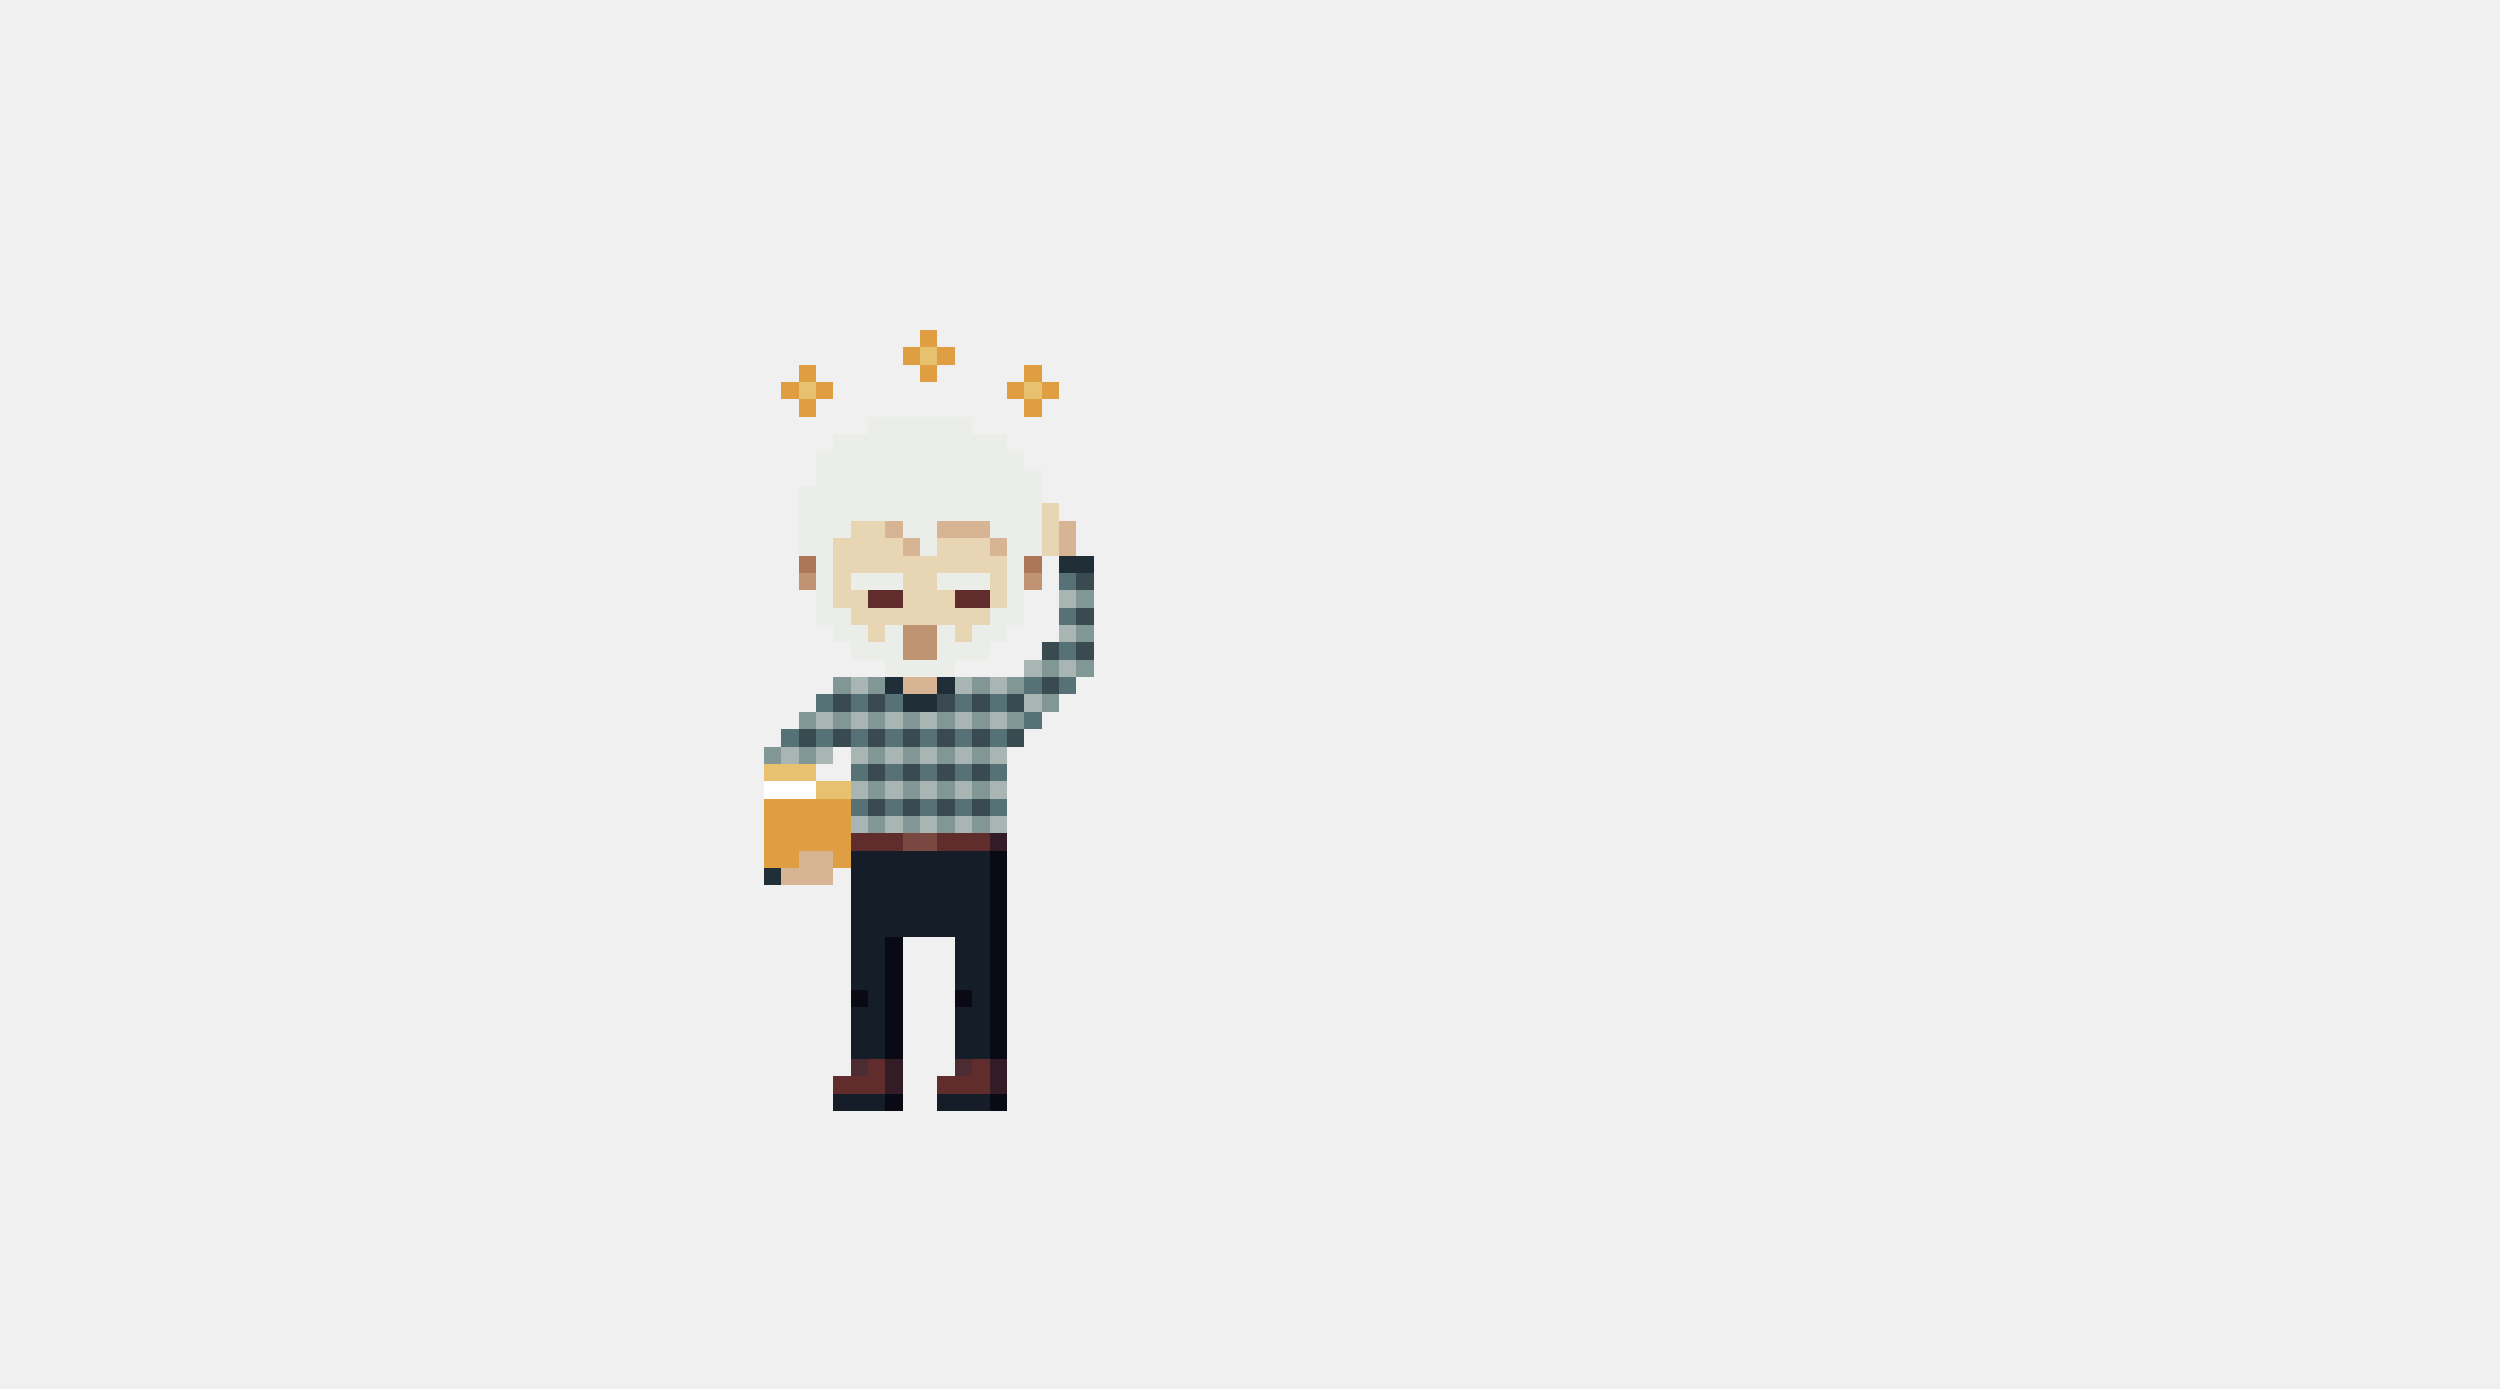
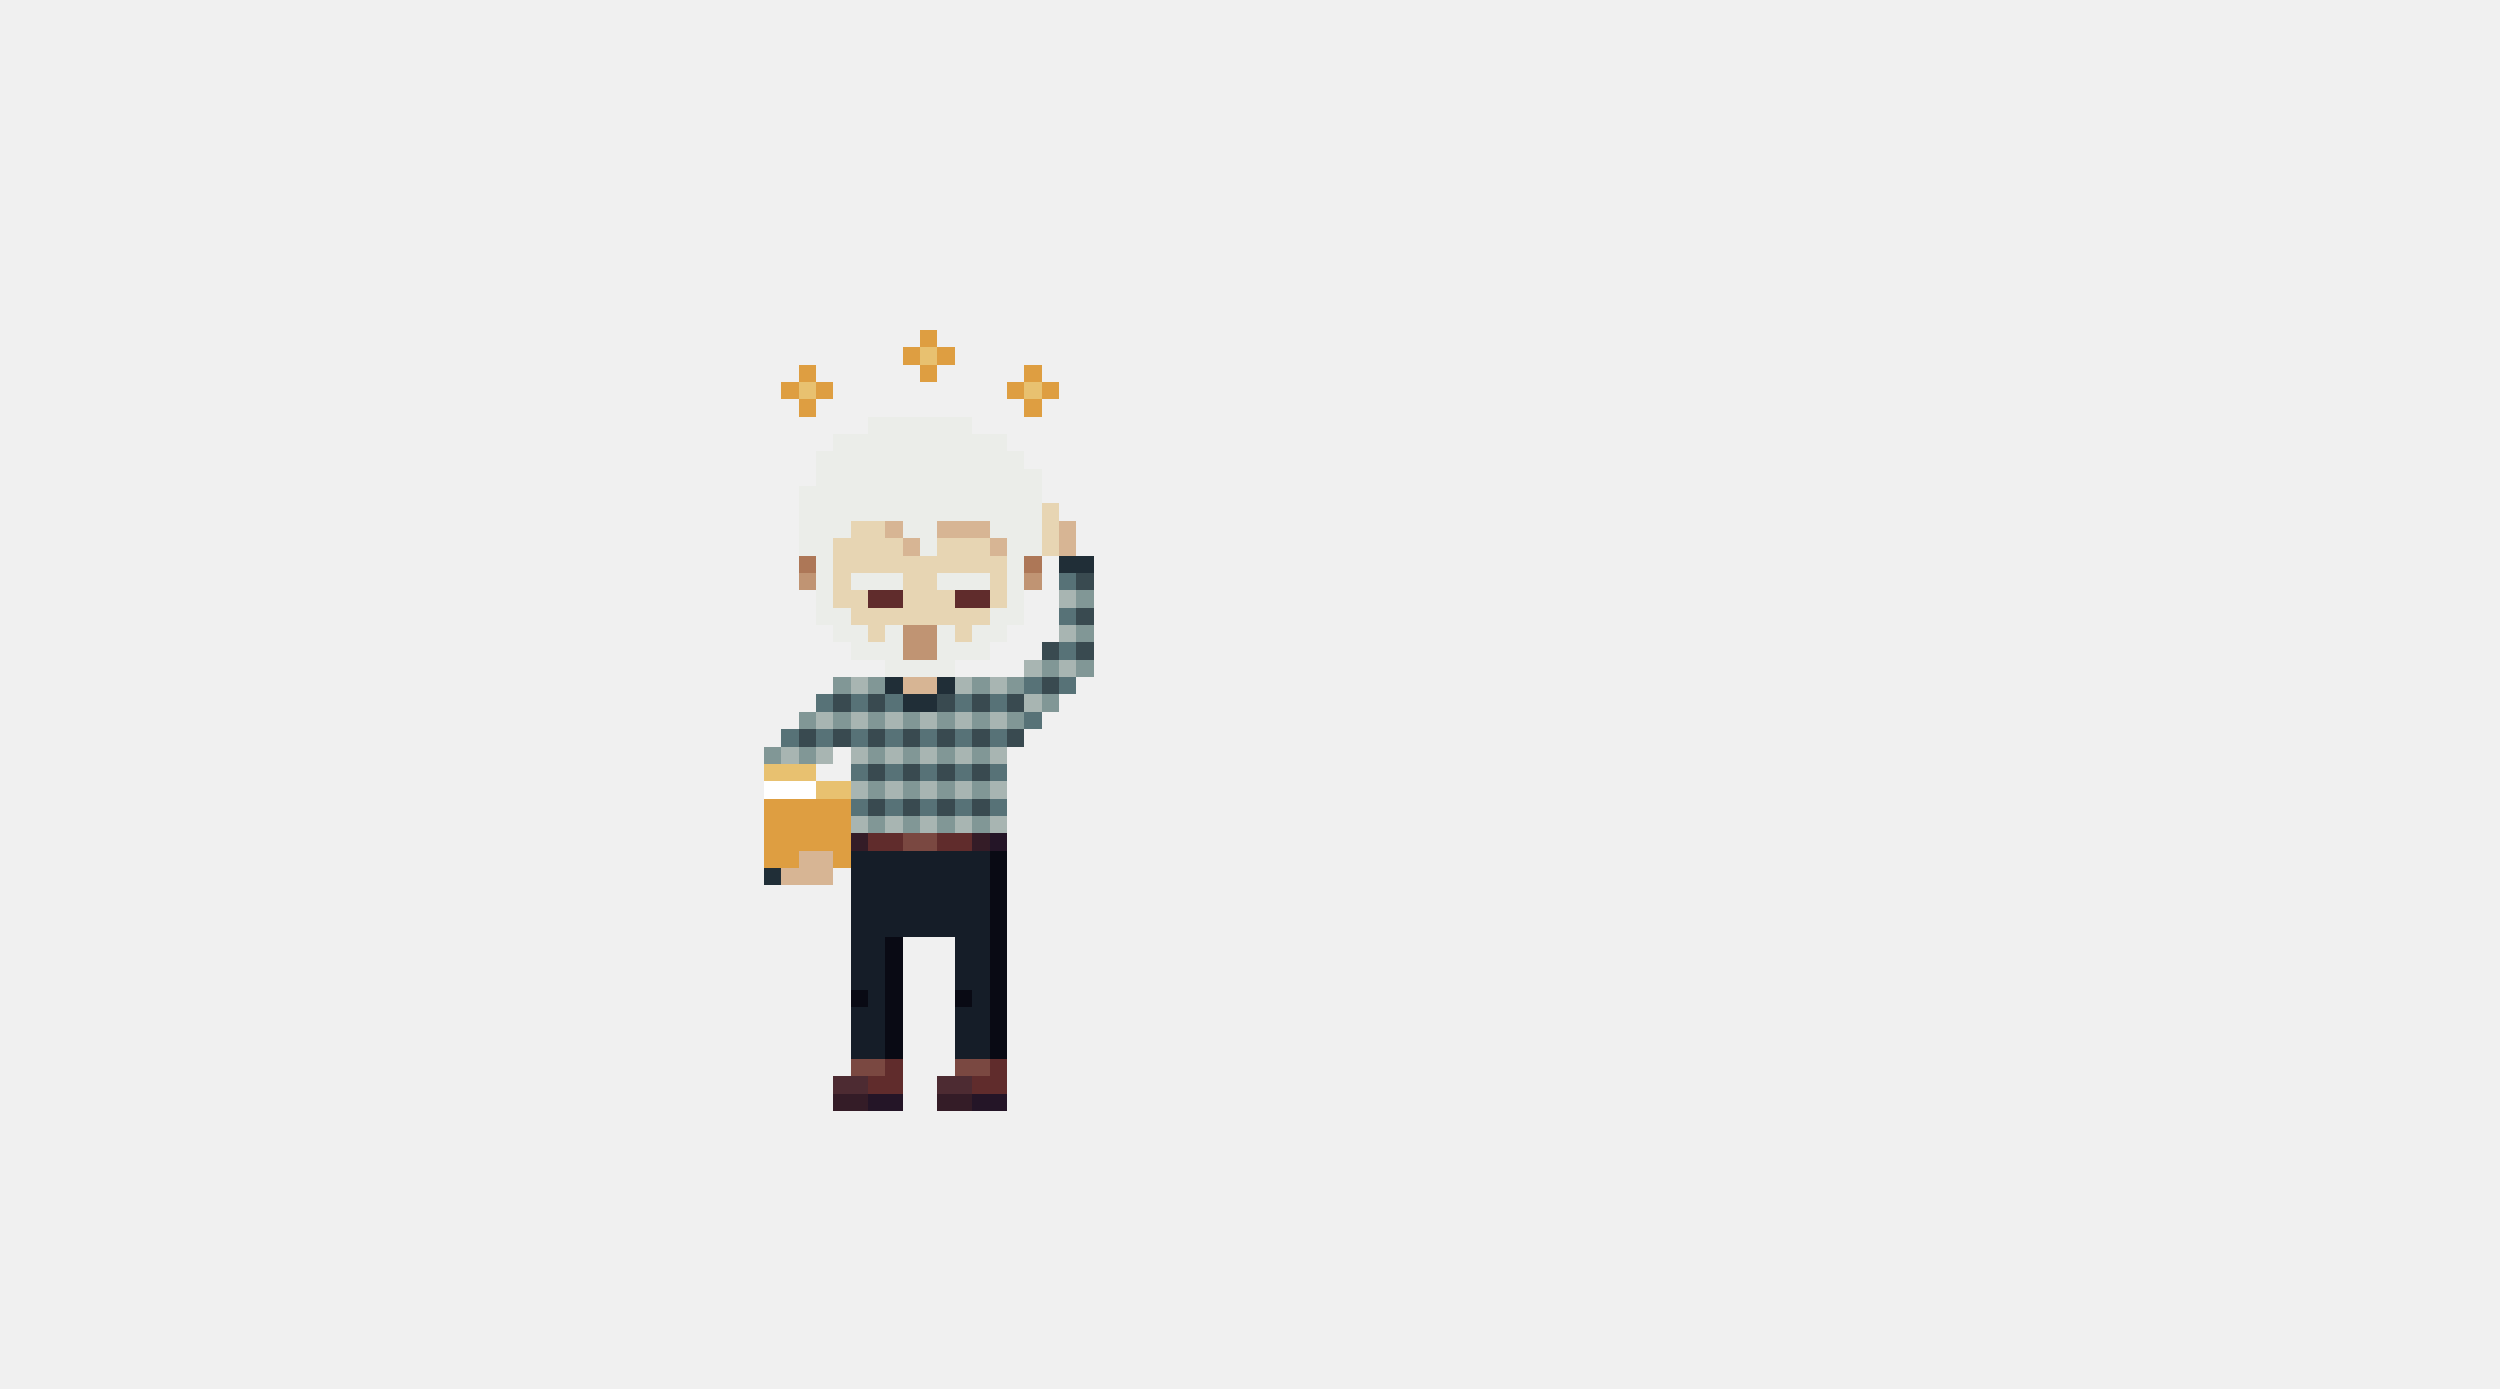
<svg xmlns="http://www.w3.org/2000/svg" version="1.1" width="144" height="80" shape-rendering="crispEdges">
  <rect x="53" y="19" width="1" height="1" fill="#DE9E41" />
  <rect x="52" y="20" width="1" height="1" fill="#DE9E41" />
  <rect x="53" y="20" width="1" height="1" fill="#E8C170" />
  <rect x="54" y="20" width="1" height="1" fill="#DE9E41" />
  <rect x="46" y="21" width="1" height="1" fill="#DE9E41" />
  <rect x="53" y="21" width="1" height="1" fill="#DE9E41" />
  <rect x="59" y="21" width="1" height="1" fill="#DE9E41" />
  <rect x="45" y="22" width="1" height="1" fill="#DE9E41" />
  <rect x="46" y="22" width="1" height="1" fill="#E8C170" />
  <rect x="47" y="22" width="1" height="1" fill="#DE9E41" />
  <rect x="58" y="22" width="1" height="1" fill="#DE9E41" />
  <rect x="59" y="22" width="1" height="1" fill="#E8C170" />
  <rect x="60" y="22" width="1" height="1" fill="#DE9E41" />
  <rect x="46" y="23" width="1" height="1" fill="#DE9E41" />
  <rect x="59" y="23" width="1" height="1" fill="#DE9E41" />
  <rect x="50" y="24" width="1" height="1" fill="#EBEDE9" />
  <rect x="51" y="24" width="1" height="1" fill="#EBEDE9" />
  <rect x="52" y="24" width="1" height="1" fill="#EBEDE9" />
  <rect x="53" y="24" width="1" height="1" fill="#EBEDE9" />
  <rect x="54" y="24" width="1" height="1" fill="#EBEDE9" />
  <rect x="55" y="24" width="1" height="1" fill="#EBEDE9" />
  <rect x="48" y="25" width="1" height="1" fill="#EBEDE9" />
  <rect x="49" y="25" width="1" height="1" fill="#EBEDE9" />
  <rect x="50" y="25" width="1" height="1" fill="#EBEDE9" />
  <rect x="51" y="25" width="1" height="1" fill="#EBEDE9" />
  <rect x="52" y="25" width="1" height="1" fill="#EBEDE9" />
  <rect x="53" y="25" width="1" height="1" fill="#EBEDE9" />
  <rect x="54" y="25" width="1" height="1" fill="#EBEDE9" />
  <rect x="55" y="25" width="1" height="1" fill="#EBEDE9" />
  <rect x="56" y="25" width="1" height="1" fill="#EBEDE9" />
  <rect x="57" y="25" width="1" height="1" fill="#EBEDE9" />
  <rect x="47" y="26" width="1" height="1" fill="#EBEDE9" />
  <rect x="48" y="26" width="1" height="1" fill="#EBEDE9" />
  <rect x="49" y="26" width="1" height="1" fill="#EBEDE9" />
  <rect x="50" y="26" width="1" height="1" fill="#EBEDE9" />
  <rect x="51" y="26" width="1" height="1" fill="#EBEDE9" />
  <rect x="52" y="26" width="1" height="1" fill="#EBEDE9" />
  <rect x="53" y="26" width="1" height="1" fill="#EBEDE9" />
  <rect x="54" y="26" width="1" height="1" fill="#EBEDE9" />
  <rect x="55" y="26" width="1" height="1" fill="#EBEDE9" />
  <rect x="56" y="26" width="1" height="1" fill="#EBEDE9" />
  <rect x="57" y="26" width="1" height="1" fill="#EBEDE9" />
  <rect x="58" y="26" width="1" height="1" fill="#EBEDE9" />
  <rect x="47" y="27" width="1" height="1" fill="#EBEDE9" />
  <rect x="48" y="27" width="1" height="1" fill="#EBEDE9" />
  <rect x="49" y="27" width="1" height="1" fill="#EBEDE9" />
  <rect x="50" y="27" width="1" height="1" fill="#EBEDE9" />
  <rect x="51" y="27" width="1" height="1" fill="#EBEDE9" />
  <rect x="52" y="27" width="1" height="1" fill="#EBEDE9" />
  <rect x="53" y="27" width="1" height="1" fill="#EBEDE9" />
  <rect x="54" y="27" width="1" height="1" fill="#EBEDE9" />
  <rect x="55" y="27" width="1" height="1" fill="#EBEDE9" />
  <rect x="56" y="27" width="1" height="1" fill="#EBEDE9" />
  <rect x="57" y="27" width="1" height="1" fill="#EBEDE9" />
  <rect x="58" y="27" width="1" height="1" fill="#EBEDE9" />
  <rect x="59" y="27" width="1" height="1" fill="#EBEDE9" />
  <rect x="46" y="28" width="1" height="1" fill="#EBEDE9" />
  <rect x="47" y="28" width="1" height="1" fill="#EBEDE9" />
  <rect x="48" y="28" width="1" height="1" fill="#EBEDE9" />
  <rect x="49" y="28" width="1" height="1" fill="#EBEDE9" />
  <rect x="50" y="28" width="1" height="1" fill="#EBEDE9" />
  <rect x="51" y="28" width="1" height="1" fill="#EBEDE9" />
  <rect x="52" y="28" width="1" height="1" fill="#EBEDE9" />
  <rect x="53" y="28" width="1" height="1" fill="#EBEDE9" />
  <rect x="54" y="28" width="1" height="1" fill="#EBEDE9" />
  <rect x="55" y="28" width="1" height="1" fill="#EBEDE9" />
  <rect x="56" y="28" width="1" height="1" fill="#EBEDE9" />
  <rect x="57" y="28" width="1" height="1" fill="#EBEDE9" />
  <rect x="58" y="28" width="1" height="1" fill="#EBEDE9" />
  <rect x="59" y="28" width="1" height="1" fill="#EBEDE9" />
  <rect x="46" y="29" width="1" height="1" fill="#EBEDE9" />
  <rect x="47" y="29" width="1" height="1" fill="#EBEDE9" />
  <rect x="48" y="29" width="1" height="1" fill="#EBEDE9" />
  <rect x="49" y="29" width="1" height="1" fill="#EBEDE9" />
  <rect x="50" y="29" width="1" height="1" fill="#EBEDE9" />
  <rect x="51" y="29" width="1" height="1" fill="#EBEDE9" />
  <rect x="52" y="29" width="1" height="1" fill="#EBEDE9" />
  <rect x="53" y="29" width="1" height="1" fill="#EBEDE9" />
  <rect x="54" y="29" width="1" height="1" fill="#EBEDE9" />
  <rect x="55" y="29" width="1" height="1" fill="#EBEDE9" />
  <rect x="56" y="29" width="1" height="1" fill="#EBEDE9" />
  <rect x="57" y="29" width="1" height="1" fill="#EBEDE9" />
  <rect x="58" y="29" width="1" height="1" fill="#EBEDE9" />
  <rect x="59" y="29" width="1" height="1" fill="#EBEDE9" />
  <rect x="60" y="29" width="1" height="1" fill="#E7D5B3" />
  <rect x="46" y="30" width="1" height="1" fill="#EBEDE9" />
  <rect x="47" y="30" width="1" height="1" fill="#EBEDE9" />
  <rect x="48" y="30" width="1" height="1" fill="#EBEDE9" />
  <rect x="49" y="30" width="1" height="1" fill="#E7D5B3" />
  <rect x="50" y="30" width="1" height="1" fill="#E7D5B3" />
  <rect x="51" y="30" width="1" height="1" fill="#D7B594" />
  <rect x="52" y="30" width="1" height="1" fill="#EBEDE9" />
  <rect x="53" y="30" width="1" height="1" fill="#EBEDE9" />
  <rect x="54" y="30" width="1" height="1" fill="#D7B594" />
  <rect x="55" y="30" width="1" height="1" fill="#D7B594" />
  <rect x="56" y="30" width="1" height="1" fill="#D7B594" />
  <rect x="57" y="30" width="1" height="1" fill="#EBEDE9" />
  <rect x="58" y="30" width="1" height="1" fill="#EBEDE9" />
  <rect x="59" y="30" width="1" height="1" fill="#EBEDE9" />
  <rect x="60" y="30" width="1" height="1" fill="#E7D5B3" />
  <rect x="61" y="30" width="1" height="1" fill="#D7B594" />
  <rect x="46" y="31" width="1" height="1" fill="#EBEDE9" />
  <rect x="47" y="31" width="1" height="1" fill="#EBEDE9" />
  <rect x="48" y="31" width="1" height="1" fill="#E7D5B3" />
  <rect x="49" y="31" width="1" height="1" fill="#E7D5B3" />
  <rect x="50" y="31" width="1" height="1" fill="#E7D5B3" />
  <rect x="51" y="31" width="1" height="1" fill="#E7D5B3" />
  <rect x="52" y="31" width="1" height="1" fill="#D7B594" />
  <rect x="53" y="31" width="1" height="1" fill="#EBEDE9" />
  <rect x="54" y="31" width="1" height="1" fill="#E7D5B3" />
  <rect x="55" y="31" width="1" height="1" fill="#E7D5B3" />
  <rect x="56" y="31" width="1" height="1" fill="#E7D5B3" />
  <rect x="57" y="31" width="1" height="1" fill="#D7B594" />
  <rect x="58" y="31" width="1" height="1" fill="#EBEDE9" />
  <rect x="59" y="31" width="1" height="1" fill="#EBEDE9" />
  <rect x="60" y="31" width="1" height="1" fill="#E7D5B3" />
  <rect x="61" y="31" width="1" height="1" fill="#D7B594" />
  <rect x="46" y="32" width="1" height="1" fill="#AD7757" />
  <rect x="47" y="32" width="1" height="1" fill="#EBEDE9" />
  <rect x="48" y="32" width="1" height="1" fill="#E7D5B3" />
  <rect x="49" y="32" width="1" height="1" fill="#E7D5B3" />
  <rect x="50" y="32" width="1" height="1" fill="#E7D5B3" />
  <rect x="51" y="32" width="1" height="1" fill="#E7D5B3" />
  <rect x="52" y="32" width="1" height="1" fill="#E7D5B3" />
  <rect x="53" y="32" width="1" height="1" fill="#E7D5B3" />
  <rect x="54" y="32" width="1" height="1" fill="#E7D5B3" />
  <rect x="55" y="32" width="1" height="1" fill="#E7D5B3" />
  <rect x="56" y="32" width="1" height="1" fill="#E7D5B3" />
  <rect x="57" y="32" width="1" height="1" fill="#E7D5B3" />
  <rect x="58" y="32" width="1" height="1" fill="#EBEDE9" />
  <rect x="59" y="32" width="1" height="1" fill="#AD7757" />
  <rect x="61" y="32" width="1" height="1" fill="#202E37" />
  <rect x="62" y="32" width="1" height="1" fill="#202E37" />
  <rect x="46" y="33" width="1" height="1" fill="#C09473" />
  <rect x="47" y="33" width="1" height="1" fill="#EBEDE9" />
  <rect x="48" y="33" width="1" height="1" fill="#E7D5B3" />
  <rect x="49" y="33" width="1" height="1" fill="#EBEDE9" />
  <rect x="50" y="33" width="1" height="1" fill="#EBEDE9" />
  <rect x="51" y="33" width="1" height="1" fill="#EBEDE9" />
  <rect x="52" y="33" width="1" height="1" fill="#E7D5B3" />
  <rect x="53" y="33" width="1" height="1" fill="#E7D5B3" />
  <rect x="54" y="33" width="1" height="1" fill="#EBEDE9" />
  <rect x="55" y="33" width="1" height="1" fill="#EBEDE9" />
  <rect x="56" y="33" width="1" height="1" fill="#EBEDE9" />
  <rect x="57" y="33" width="1" height="1" fill="#E7D5B3" />
  <rect x="58" y="33" width="1" height="1" fill="#EBEDE9" />
  <rect x="59" y="33" width="1" height="1" fill="#C09473" />
  <rect x="61" y="33" width="1" height="1" fill="#577277" />
  <rect x="62" y="33" width="1" height="1" fill="#394A50" />
  <rect x="47" y="34" width="1" height="1" fill="#EBEDE9" />
  <rect x="48" y="34" width="1" height="1" fill="#E7D5B3" />
  <rect x="49" y="34" width="1" height="1" fill="#E7D5B3" />
  <rect x="50" y="34" width="1" height="1" fill="#602C2C" />
  <rect x="51" y="34" width="1" height="1" fill="#602C2C" />
  <rect x="52" y="34" width="1" height="1" fill="#E7D5B3" />
  <rect x="53" y="34" width="1" height="1" fill="#E7D5B3" />
  <rect x="54" y="34" width="1" height="1" fill="#E7D5B3" />
  <rect x="55" y="34" width="1" height="1" fill="#602C2C" />
  <rect x="56" y="34" width="1" height="1" fill="#602C2C" />
  <rect x="57" y="34" width="1" height="1" fill="#E7D5B3" />
  <rect x="58" y="34" width="1" height="1" fill="#EBEDE9" />
  <rect x="61" y="34" width="1" height="1" fill="#A8B5B2" />
  <rect x="62" y="34" width="1" height="1" fill="#819796" />
  <rect x="47" y="35" width="1" height="1" fill="#EBEDE9" />
  <rect x="48" y="35" width="1" height="1" fill="#EBEDE9" />
  <rect x="49" y="35" width="1" height="1" fill="#E7D5B3" />
  <rect x="50" y="35" width="1" height="1" fill="#E7D5B3" />
  <rect x="51" y="35" width="1" height="1" fill="#E7D5B3" />
  <rect x="52" y="35" width="1" height="1" fill="#E7D5B3" />
  <rect x="53" y="35" width="1" height="1" fill="#E7D5B3" />
  <rect x="54" y="35" width="1" height="1" fill="#E7D5B3" />
  <rect x="55" y="35" width="1" height="1" fill="#E7D5B3" />
  <rect x="56" y="35" width="1" height="1" fill="#E7D5B3" />
  <rect x="57" y="35" width="1" height="1" fill="#EBEDE9" />
  <rect x="58" y="35" width="1" height="1" fill="#EBEDE9" />
  <rect x="61" y="35" width="1" height="1" fill="#577277" />
  <rect x="62" y="35" width="1" height="1" fill="#394A50" />
  <rect x="48" y="36" width="1" height="1" fill="#EBEDE9" />
  <rect x="49" y="36" width="1" height="1" fill="#EBEDE9" />
  <rect x="50" y="36" width="1" height="1" fill="#E7D5B3" />
  <rect x="51" y="36" width="1" height="1" fill="#EBEDE9" />
  <rect x="52" y="36" width="1" height="1" fill="#C09473" />
  <rect x="53" y="36" width="1" height="1" fill="#C09473" />
  <rect x="54" y="36" width="1" height="1" fill="#EBEDE9" />
  <rect x="55" y="36" width="1" height="1" fill="#E7D5B3" />
  <rect x="56" y="36" width="1" height="1" fill="#EBEDE9" />
  <rect x="57" y="36" width="1" height="1" fill="#EBEDE9" />
  <rect x="61" y="36" width="1" height="1" fill="#A8B5B2" />
  <rect x="62" y="36" width="1" height="1" fill="#819796" />
  <rect x="49" y="37" width="1" height="1" fill="#EBEDE9" />
  <rect x="50" y="37" width="1" height="1" fill="#EBEDE9" />
  <rect x="51" y="37" width="1" height="1" fill="#EBEDE9" />
  <rect x="52" y="37" width="1" height="1" fill="#C09473" />
  <rect x="53" y="37" width="1" height="1" fill="#C09473" />
  <rect x="54" y="37" width="1" height="1" fill="#EBEDE9" />
  <rect x="55" y="37" width="1" height="1" fill="#EBEDE9" />
  <rect x="56" y="37" width="1" height="1" fill="#EBEDE9" />
  <rect x="60" y="37" width="1" height="1" fill="#394A50" />
  <rect x="61" y="37" width="1" height="1" fill="#577277" />
  <rect x="62" y="37" width="1" height="1" fill="#394A50" />
  <rect x="51" y="38" width="1" height="1" fill="#EBEDE9" />
  <rect x="52" y="38" width="1" height="1" fill="#EBEDE9" />
  <rect x="53" y="38" width="1" height="1" fill="#EBEDE9" />
  <rect x="54" y="38" width="1" height="1" fill="#EBEDE9" />
  <rect x="59" y="38" width="1" height="1" fill="#A8B5B2" />
  <rect x="60" y="38" width="1" height="1" fill="#819796" />
  <rect x="61" y="38" width="1" height="1" fill="#A8B5B2" />
  <rect x="62" y="38" width="1" height="1" fill="#819796" />
  <rect x="48" y="39" width="1" height="1" fill="#819796" />
  <rect x="49" y="39" width="1" height="1" fill="#A8B5B2" />
  <rect x="50" y="39" width="1" height="1" fill="#819796" />
  <rect x="51" y="39" width="1" height="1" fill="#202E37" />
  <rect x="52" y="39" width="1" height="1" fill="#D7B594" />
  <rect x="53" y="39" width="1" height="1" fill="#D7B594" />
  <rect x="54" y="39" width="1" height="1" fill="#202E37" />
  <rect x="55" y="39" width="1" height="1" fill="#A8B5B2" />
  <rect x="56" y="39" width="1" height="1" fill="#819796" />
  <rect x="57" y="39" width="1" height="1" fill="#A8B5B2" />
  <rect x="58" y="39" width="1" height="1" fill="#819796" />
  <rect x="59" y="39" width="1" height="1" fill="#577277" />
  <rect x="60" y="39" width="1" height="1" fill="#394A50" />
  <rect x="61" y="39" width="1" height="1" fill="#577277" />
  <rect x="47" y="40" width="1" height="1" fill="#577277" />
  <rect x="48" y="40" width="1" height="1" fill="#394A50" />
  <rect x="49" y="40" width="1" height="1" fill="#577277" />
  <rect x="50" y="40" width="1" height="1" fill="#394A50" />
  <rect x="51" y="40" width="1" height="1" fill="#577277" />
  <rect x="52" y="40" width="1" height="1" fill="#202E37" />
  <rect x="53" y="40" width="1" height="1" fill="#202E37" />
  <rect x="54" y="40" width="1" height="1" fill="#394A50" />
  <rect x="55" y="40" width="1" height="1" fill="#577277" />
  <rect x="56" y="40" width="1" height="1" fill="#394A50" />
  <rect x="57" y="40" width="1" height="1" fill="#577277" />
  <rect x="58" y="40" width="1" height="1" fill="#394A50" />
  <rect x="59" y="40" width="1" height="1" fill="#A8B5B2" />
  <rect x="60" y="40" width="1" height="1" fill="#819796" />
  <rect x="46" y="41" width="1" height="1" fill="#819796" />
  <rect x="47" y="41" width="1" height="1" fill="#A8B5B2" />
  <rect x="48" y="41" width="1" height="1" fill="#819796" />
  <rect x="49" y="41" width="1" height="1" fill="#A8B5B2" />
  <rect x="50" y="41" width="1" height="1" fill="#819796" />
  <rect x="51" y="41" width="1" height="1" fill="#A8B5B2" />
  <rect x="52" y="41" width="1" height="1" fill="#819796" />
  <rect x="53" y="41" width="1" height="1" fill="#A8B5B2" />
  <rect x="54" y="41" width="1" height="1" fill="#819796" />
  <rect x="55" y="41" width="1" height="1" fill="#A8B5B2" />
  <rect x="56" y="41" width="1" height="1" fill="#819796" />
  <rect x="57" y="41" width="1" height="1" fill="#A8B5B2" />
  <rect x="58" y="41" width="1" height="1" fill="#819796" />
  <rect x="59" y="41" width="1" height="1" fill="#577277" />
  <rect x="45" y="42" width="1" height="1" fill="#577277" />
  <rect x="46" y="42" width="1" height="1" fill="#394A50" />
  <rect x="47" y="42" width="1" height="1" fill="#577277" />
  <rect x="48" y="42" width="1" height="1" fill="#394A50" />
  <rect x="49" y="42" width="1" height="1" fill="#577277" />
  <rect x="50" y="42" width="1" height="1" fill="#394A50" />
  <rect x="51" y="42" width="1" height="1" fill="#577277" />
  <rect x="52" y="42" width="1" height="1" fill="#394A50" />
  <rect x="53" y="42" width="1" height="1" fill="#577277" />
  <rect x="54" y="42" width="1" height="1" fill="#394A50" />
  <rect x="55" y="42" width="1" height="1" fill="#577277" />
  <rect x="56" y="42" width="1" height="1" fill="#394A50" />
  <rect x="57" y="42" width="1" height="1" fill="#577277" />
  <rect x="58" y="42" width="1" height="1" fill="#394A50" />
  <rect x="44" y="43" width="1" height="1" fill="#819796" />
  <rect x="45" y="43" width="1" height="1" fill="#A8B5B2" />
  <rect x="46" y="43" width="1" height="1" fill="#819796" />
  <rect x="47" y="43" width="1" height="1" fill="#A8B5B2" />
  <rect x="49" y="43" width="1" height="1" fill="#A8B5B2" />
  <rect x="50" y="43" width="1" height="1" fill="#819796" />
  <rect x="51" y="43" width="1" height="1" fill="#A8B5B2" />
  <rect x="52" y="43" width="1" height="1" fill="#819796" />
  <rect x="53" y="43" width="1" height="1" fill="#A8B5B2" />
  <rect x="54" y="43" width="1" height="1" fill="#819796" />
  <rect x="55" y="43" width="1" height="1" fill="#A8B5B2" />
  <rect x="56" y="43" width="1" height="1" fill="#819796" />
  <rect x="57" y="43" width="1" height="1" fill="#A8B5B2" />
  <rect x="44" y="44" width="1" height="1" fill="#E8C170" />
  <rect x="45" y="44" width="1" height="1" fill="#E8C170" />
  <rect x="46" y="44" width="1" height="1" fill="#E8C170" />
  <rect x="49" y="44" width="1" height="1" fill="#577277" />
  <rect x="50" y="44" width="1" height="1" fill="#394A50" />
  <rect x="51" y="44" width="1" height="1" fill="#577277" />
  <rect x="52" y="44" width="1" height="1" fill="#394A50" />
  <rect x="53" y="44" width="1" height="1" fill="#577277" />
  <rect x="54" y="44" width="1" height="1" fill="#394A50" />
  <rect x="55" y="44" width="1" height="1" fill="#577277" />
  <rect x="56" y="44" width="1" height="1" fill="#394A50" />
  <rect x="57" y="44" width="1" height="1" fill="#577277" />
  <rect x="44" y="45" width="1" height="1" fill="#FFFFFF" />
  <rect x="45" y="45" width="1" height="1" fill="#FFFFFF" />
  <rect x="46" y="45" width="1" height="1" fill="#FFFFFF" />
  <rect x="47" y="45" width="1" height="1" fill="#E8C170" />
  <rect x="48" y="45" width="1" height="1" fill="#E8C170" />
  <rect x="49" y="45" width="1" height="1" fill="#A8B5B2" />
  <rect x="50" y="45" width="1" height="1" fill="#819796" />
  <rect x="51" y="45" width="1" height="1" fill="#A8B5B2" />
  <rect x="52" y="45" width="1" height="1" fill="#819796" />
  <rect x="53" y="45" width="1" height="1" fill="#A8B5B2" />
  <rect x="54" y="45" width="1" height="1" fill="#819796" />
  <rect x="55" y="45" width="1" height="1" fill="#A8B5B2" />
  <rect x="56" y="45" width="1" height="1" fill="#819796" />
  <rect x="57" y="45" width="1" height="1" fill="#A8B5B2" />
  <rect x="44" y="46" width="1" height="1" fill="#DE9E41" />
  <rect x="45" y="46" width="1" height="1" fill="#DE9E41" />
  <rect x="46" y="46" width="1" height="1" fill="#DE9E41" />
  <rect x="47" y="46" width="1" height="1" fill="#DE9E41" />
  <rect x="48" y="46" width="1" height="1" fill="#DE9E41" />
  <rect x="49" y="46" width="1" height="1" fill="#577277" />
  <rect x="50" y="46" width="1" height="1" fill="#394A50" />
  <rect x="51" y="46" width="1" height="1" fill="#577277" />
  <rect x="52" y="46" width="1" height="1" fill="#394A50" />
  <rect x="53" y="46" width="1" height="1" fill="#577277" />
  <rect x="54" y="46" width="1" height="1" fill="#394A50" />
  <rect x="55" y="46" width="1" height="1" fill="#577277" />
  <rect x="56" y="46" width="1" height="1" fill="#394A50" />
  <rect x="57" y="46" width="1" height="1" fill="#577277" />
  <rect x="44" y="47" width="1" height="1" fill="#DE9E41" />
  <rect x="45" y="47" width="1" height="1" fill="#DE9E41" />
  <rect x="46" y="47" width="1" height="1" fill="#DE9E41" />
  <rect x="47" y="47" width="1" height="1" fill="#DE9E41" />
  <rect x="48" y="47" width="1" height="1" fill="#DE9E41" />
  <rect x="49" y="47" width="1" height="1" fill="#A8B5B2" />
  <rect x="50" y="47" width="1" height="1" fill="#819796" />
  <rect x="51" y="47" width="1" height="1" fill="#A8B5B2" />
  <rect x="52" y="47" width="1" height="1" fill="#819796" />
  <rect x="53" y="47" width="1" height="1" fill="#A8B5B2" />
  <rect x="54" y="47" width="1" height="1" fill="#819796" />
  <rect x="55" y="47" width="1" height="1" fill="#A8B5B2" />
  <rect x="56" y="47" width="1" height="1" fill="#819796" />
  <rect x="57" y="47" width="1" height="1" fill="#A8B5B2" />
  <rect x="44" y="48" width="1" height="1" fill="#DE9E41" />
  <rect x="45" y="48" width="1" height="1" fill="#DE9E41" />
  <rect x="46" y="48" width="1" height="1" fill="#DE9E41" />
  <rect x="47" y="48" width="1" height="1" fill="#DE9E41" />
  <rect x="48" y="48" width="1" height="1" fill="#DE9E41" />
-   <rect x="49" y="48" width="1" height="1" fill="#602C2C" />
+   <rect x="49" y="48" width="1" height="1" fill="#341C27" />
  <rect x="50" y="48" width="1" height="1" fill="#602C2C" />
  <rect x="51" y="48" width="1" height="1" fill="#602C2C" />
  <rect x="52" y="48" width="1" height="1" fill="#7A4841" />
  <rect x="53" y="48" width="1" height="1" fill="#7A4841" />
  <rect x="54" y="48" width="1" height="1" fill="#602C2C" />
  <rect x="55" y="48" width="1" height="1" fill="#602C2C" />
-   <rect x="56" y="48" width="1" height="1" fill="#602C2C" />
-   <rect x="57" y="48" width="1" height="1" fill="#341C27" />
+   <rect x="56" y="48" width="1" height="1" fill="#341C27" />
+   <rect x="57" y="48" width="1" height="1" fill="#241527" />
  <rect x="44" y="49" width="1" height="1" fill="#DE9E41" />
  <rect x="45" y="49" width="1" height="1" fill="#DE9E41" />
  <rect x="46" y="49" width="1" height="1" fill="#D7B594" />
  <rect x="47" y="49" width="1" height="1" fill="#D7B594" />
  <rect x="48" y="49" width="1" height="1" fill="#DE9E41" />
  <rect x="49" y="49" width="1" height="1" fill="#151D28" />
  <rect x="50" y="49" width="1" height="1" fill="#151D28" />
  <rect x="51" y="49" width="1" height="1" fill="#151D28" />
  <rect x="52" y="49" width="1" height="1" fill="#151D28" />
  <rect x="53" y="49" width="1" height="1" fill="#151D28" />
  <rect x="54" y="49" width="1" height="1" fill="#151D28" />
  <rect x="55" y="49" width="1" height="1" fill="#151D28" />
  <rect x="56" y="49" width="1" height="1" fill="#151D28" />
  <rect x="57" y="49" width="1" height="1" fill="#090A14" />
  <rect x="44" y="50" width="1" height="1" fill="#202E37" />
  <rect x="45" y="50" width="1" height="1" fill="#D7B594" />
  <rect x="46" y="50" width="1" height="1" fill="#D7B594" />
  <rect x="47" y="50" width="1" height="1" fill="#D7B594" />
  <rect x="49" y="50" width="1" height="1" fill="#151D28" />
  <rect x="50" y="50" width="1" height="1" fill="#151D28" />
  <rect x="51" y="50" width="1" height="1" fill="#151D28" />
  <rect x="52" y="50" width="1" height="1" fill="#151D28" />
  <rect x="53" y="50" width="1" height="1" fill="#151D28" />
  <rect x="54" y="50" width="1" height="1" fill="#151D28" />
  <rect x="55" y="50" width="1" height="1" fill="#151D28" />
  <rect x="56" y="50" width="1" height="1" fill="#151D28" />
  <rect x="57" y="50" width="1" height="1" fill="#090A14" />
  <rect x="49" y="51" width="1" height="1" fill="#151D28" />
  <rect x="50" y="51" width="1" height="1" fill="#151D28" />
  <rect x="51" y="51" width="1" height="1" fill="#151D28" />
  <rect x="52" y="51" width="1" height="1" fill="#151D28" />
  <rect x="53" y="51" width="1" height="1" fill="#151D28" />
  <rect x="54" y="51" width="1" height="1" fill="#151D28" />
  <rect x="55" y="51" width="1" height="1" fill="#151D28" />
  <rect x="56" y="51" width="1" height="1" fill="#151D28" />
  <rect x="57" y="51" width="1" height="1" fill="#090A14" />
  <rect x="49" y="52" width="1" height="1" fill="#151D28" />
  <rect x="50" y="52" width="1" height="1" fill="#151D28" />
  <rect x="51" y="52" width="1" height="1" fill="#151D28" />
  <rect x="52" y="52" width="1" height="1" fill="#151D28" />
  <rect x="53" y="52" width="1" height="1" fill="#151D28" />
  <rect x="54" y="52" width="1" height="1" fill="#151D28" />
  <rect x="55" y="52" width="1" height="1" fill="#151D28" />
  <rect x="56" y="52" width="1" height="1" fill="#151D28" />
  <rect x="57" y="52" width="1" height="1" fill="#090A14" />
  <rect x="49" y="53" width="1" height="1" fill="#151D28" />
  <rect x="50" y="53" width="1" height="1" fill="#151D28" />
  <rect x="51" y="53" width="1" height="1" fill="#151D28" />
  <rect x="52" y="53" width="1" height="1" fill="#151D28" />
  <rect x="53" y="53" width="1" height="1" fill="#151D28" />
  <rect x="54" y="53" width="1" height="1" fill="#151D28" />
  <rect x="55" y="53" width="1" height="1" fill="#151D28" />
  <rect x="56" y="53" width="1" height="1" fill="#151D28" />
  <rect x="57" y="53" width="1" height="1" fill="#090A14" />
  <rect x="49" y="54" width="1" height="1" fill="#151D28" />
  <rect x="50" y="54" width="1" height="1" fill="#151D28" />
  <rect x="51" y="54" width="1" height="1" fill="#090A14" />
  <rect x="55" y="54" width="1" height="1" fill="#151D28" />
  <rect x="56" y="54" width="1" height="1" fill="#151D28" />
  <rect x="57" y="54" width="1" height="1" fill="#090A14" />
  <rect x="49" y="55" width="1" height="1" fill="#151D28" />
  <rect x="50" y="55" width="1" height="1" fill="#151D28" />
  <rect x="51" y="55" width="1" height="1" fill="#090A14" />
  <rect x="55" y="55" width="1" height="1" fill="#151D28" />
  <rect x="56" y="55" width="1" height="1" fill="#151D28" />
  <rect x="57" y="55" width="1" height="1" fill="#090A14" />
  <rect x="49" y="56" width="1" height="1" fill="#151D28" />
  <rect x="50" y="56" width="1" height="1" fill="#151D28" />
  <rect x="51" y="56" width="1" height="1" fill="#090A14" />
  <rect x="55" y="56" width="1" height="1" fill="#151D28" />
  <rect x="56" y="56" width="1" height="1" fill="#151D28" />
  <rect x="57" y="56" width="1" height="1" fill="#090A14" />
  <rect x="49" y="57" width="1" height="1" fill="#090A14" />
  <rect x="50" y="57" width="1" height="1" fill="#151D28" />
  <rect x="51" y="57" width="1" height="1" fill="#090A14" />
  <rect x="55" y="57" width="1" height="1" fill="#090A14" />
  <rect x="56" y="57" width="1" height="1" fill="#151D28" />
  <rect x="57" y="57" width="1" height="1" fill="#090A14" />
  <rect x="49" y="58" width="1" height="1" fill="#151D28" />
  <rect x="50" y="58" width="1" height="1" fill="#151D28" />
  <rect x="51" y="58" width="1" height="1" fill="#090A14" />
  <rect x="55" y="58" width="1" height="1" fill="#151D28" />
  <rect x="56" y="58" width="1" height="1" fill="#151D28" />
  <rect x="57" y="58" width="1" height="1" fill="#090A14" />
  <rect x="49" y="59" width="1" height="1" fill="#151D28" />
  <rect x="50" y="59" width="1" height="1" fill="#151D28" />
  <rect x="51" y="59" width="1" height="1" fill="#090A14" />
  <rect x="55" y="59" width="1" height="1" fill="#151D28" />
  <rect x="56" y="59" width="1" height="1" fill="#151D28" />
  <rect x="57" y="59" width="1" height="1" fill="#090A14" />
  <rect x="49" y="60" width="1" height="1" fill="#151D28" />
  <rect x="50" y="60" width="1" height="1" fill="#151D28" />
  <rect x="51" y="60" width="1" height="1" fill="#090A14" />
  <rect x="55" y="60" width="1" height="1" fill="#151D28" />
  <rect x="56" y="60" width="1" height="1" fill="#151D28" />
  <rect x="57" y="60" width="1" height="1" fill="#090A14" />
-   <rect x="49" y="61" width="1" height="1" fill="#4D2B32" />
-   <rect x="50" y="61" width="1" height="1" fill="#602C2C" />
-   <rect x="51" y="61" width="1" height="1" fill="#341C27" />
-   <rect x="55" y="61" width="1" height="1" fill="#4D2B32" />
-   <rect x="56" y="61" width="1" height="1" fill="#602C2C" />
-   <rect x="57" y="61" width="1" height="1" fill="#341C27" />
-   <rect x="48" y="62" width="1" height="1" fill="#602C2C" />
-   <rect x="49" y="62" width="1" height="1" fill="#602C2C" />
+   <rect x="49" y="61" width="1" height="1" fill="#7A4841" />
+   <rect x="50" y="61" width="1" height="1" fill="#7A4841" />
+   <rect x="51" y="61" width="1" height="1" fill="#602C2C" />
+   <rect x="55" y="61" width="1" height="1" fill="#7A4841" />
+   <rect x="56" y="61" width="1" height="1" fill="#7A4841" />
+   <rect x="57" y="61" width="1" height="1" fill="#602C2C" />
+   <rect x="48" y="62" width="1" height="1" fill="#4D2B32" />
+   <rect x="49" y="62" width="1" height="1" fill="#4D2B32" />
  <rect x="50" y="62" width="1" height="1" fill="#602C2C" />
-   <rect x="51" y="62" width="1" height="1" fill="#341C27" />
-   <rect x="54" y="62" width="1" height="1" fill="#602C2C" />
-   <rect x="55" y="62" width="1" height="1" fill="#602C2C" />
+   <rect x="51" y="62" width="1" height="1" fill="#602C2C" />
+   <rect x="54" y="62" width="1" height="1" fill="#4D2B32" />
+   <rect x="55" y="62" width="1" height="1" fill="#4D2B32" />
  <rect x="56" y="62" width="1" height="1" fill="#602C2C" />
-   <rect x="57" y="62" width="1" height="1" fill="#341C27" />
-   <rect x="48" y="63" width="1" height="1" fill="#151D28" />
-   <rect x="49" y="63" width="1" height="1" fill="#151D28" />
-   <rect x="50" y="63" width="1" height="1" fill="#151D28" />
-   <rect x="51" y="63" width="1" height="1" fill="#090A14" />
-   <rect x="54" y="63" width="1" height="1" fill="#151D28" />
-   <rect x="55" y="63" width="1" height="1" fill="#151D28" />
-   <rect x="56" y="63" width="1" height="1" fill="#151D28" />
-   <rect x="57" y="63" width="1" height="1" fill="#090A14" />
+   <rect x="57" y="62" width="1" height="1" fill="#602C2C" />
+   <rect x="48" y="63" width="1" height="1" fill="#341C27" />
+   <rect x="49" y="63" width="1" height="1" fill="#341C27" />
+   <rect x="50" y="63" width="1" height="1" fill="#241527" />
+   <rect x="51" y="63" width="1" height="1" fill="#241527" />
+   <rect x="54" y="63" width="1" height="1" fill="#341C27" />
+   <rect x="55" y="63" width="1" height="1" fill="#341C27" />
+   <rect x="56" y="63" width="1" height="1" fill="#241527" />
+   <rect x="57" y="63" width="1" height="1" fill="#241527" />
</svg>
